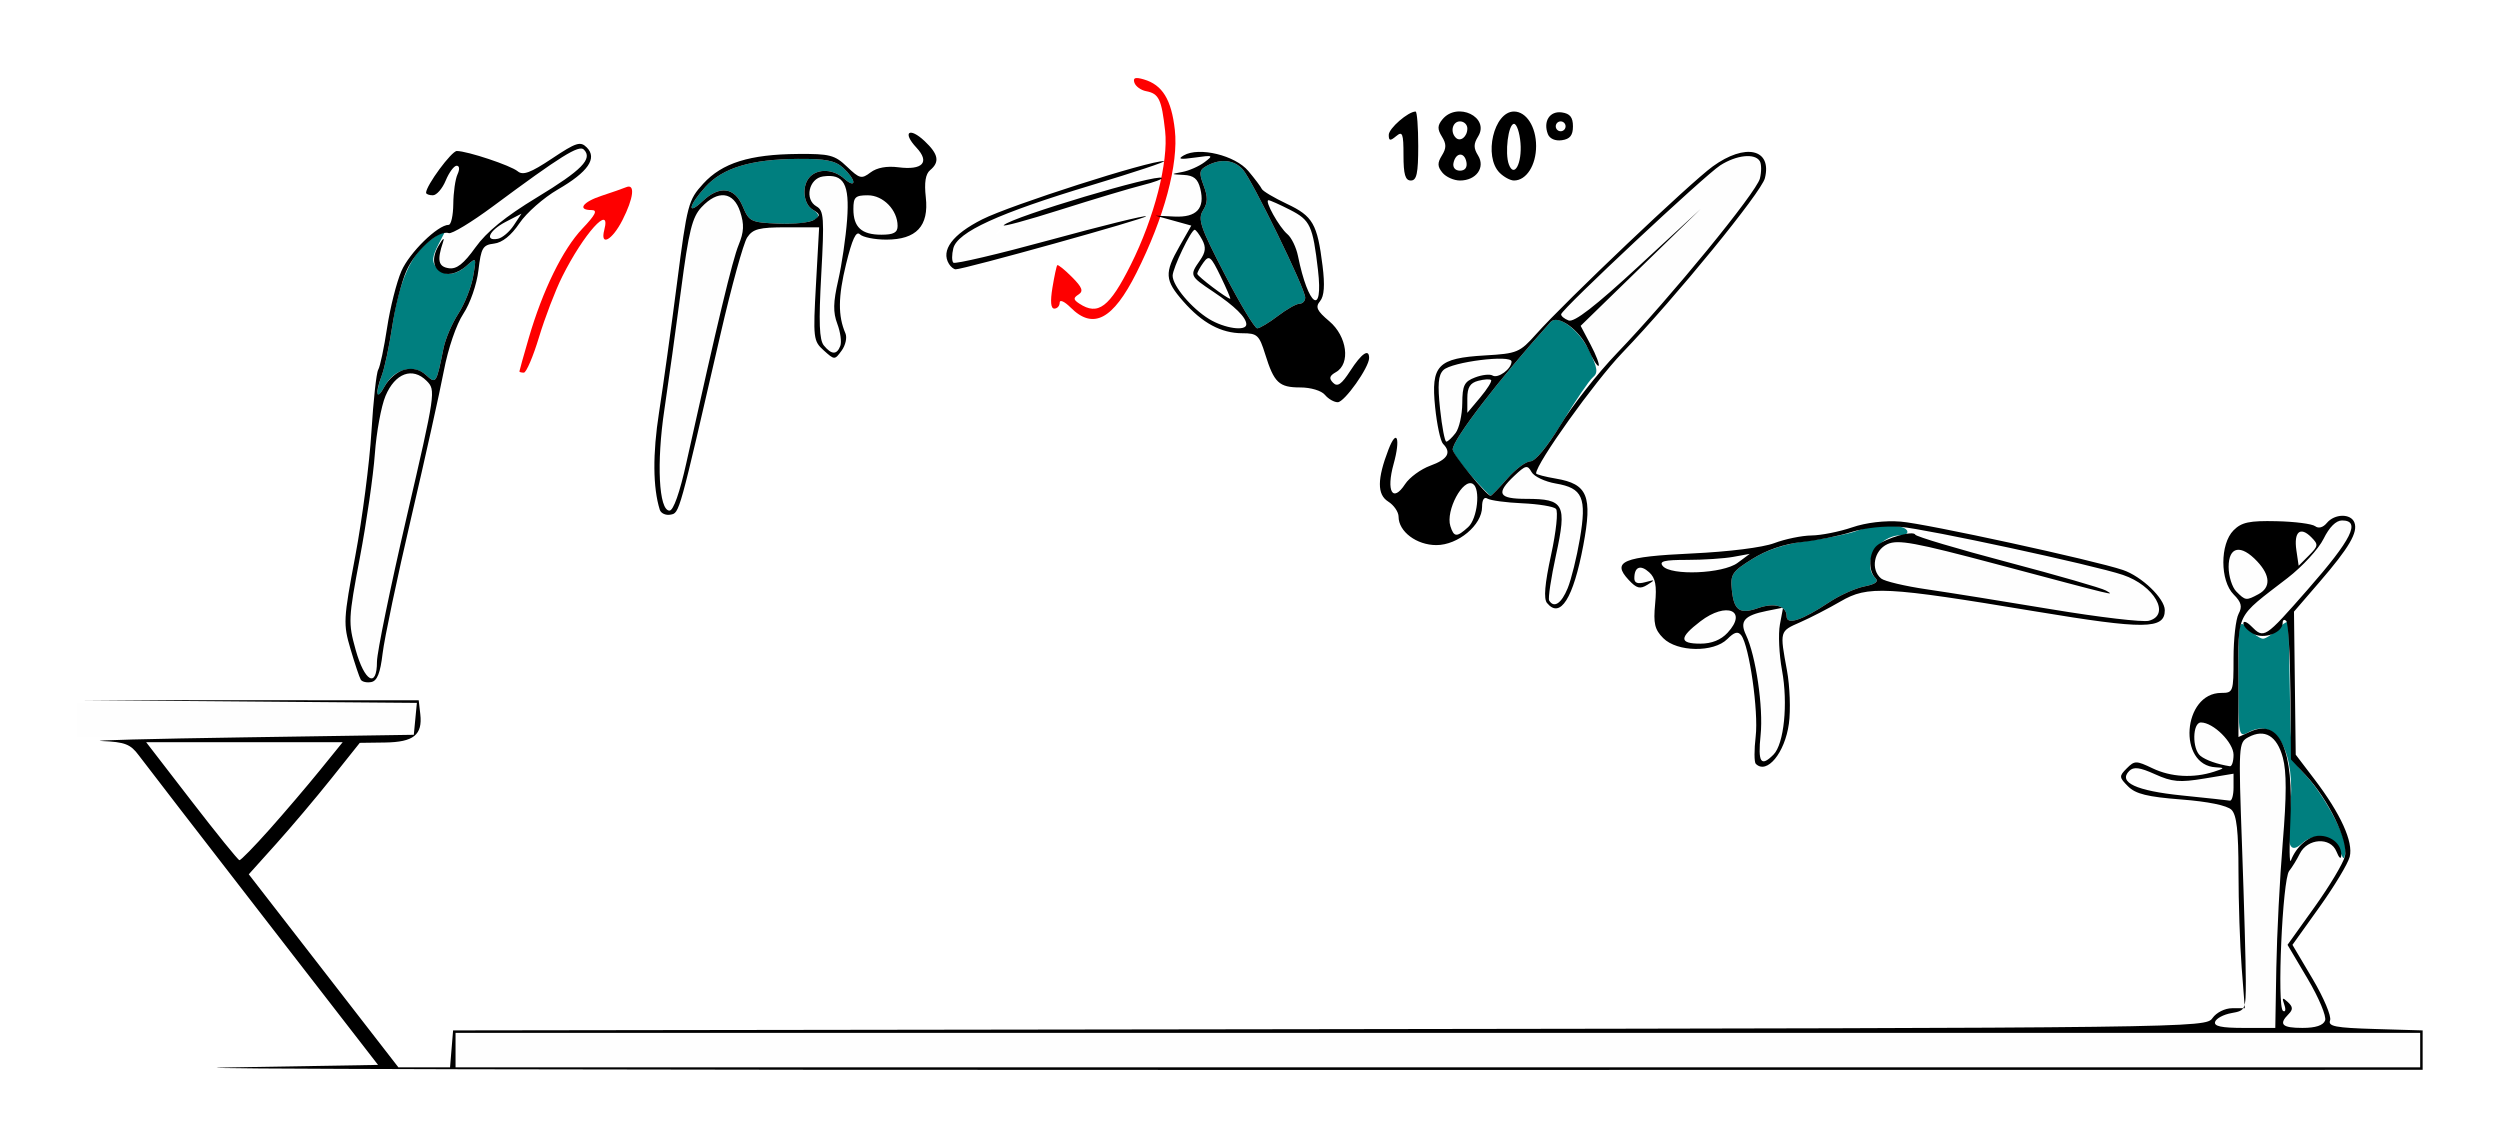
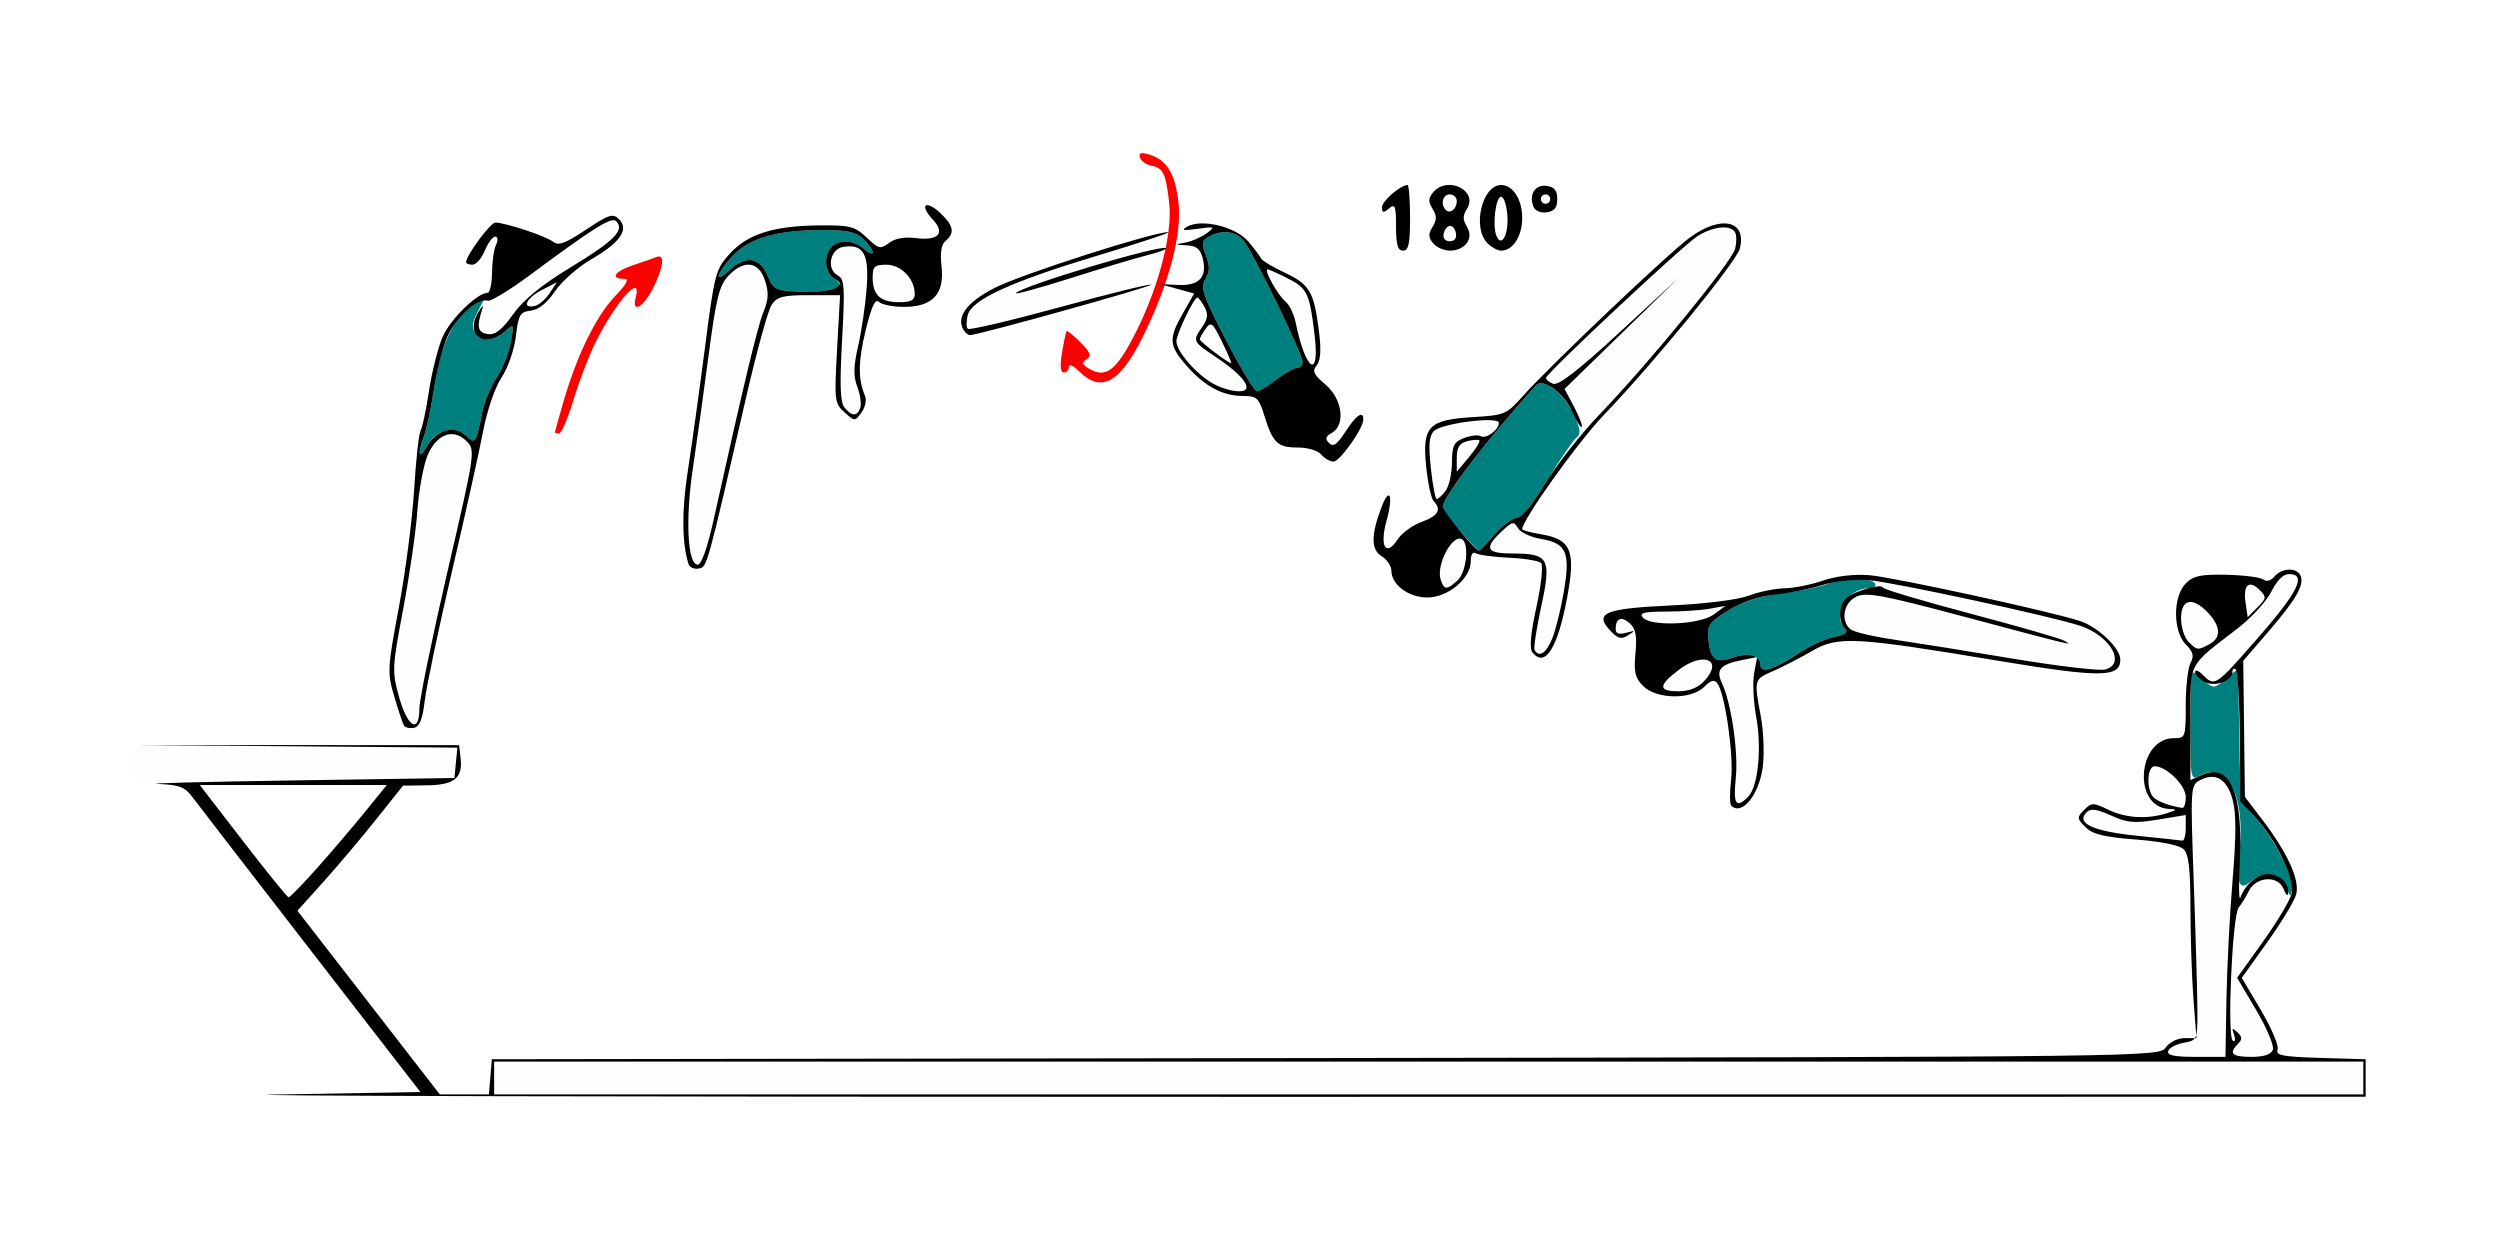
- <svg xmlns="http://www.w3.org/2000/svg" id="svg3366" version="1.1" width="475.701" height="218.438" viewBox="0 0 475.701 218.438">
+ <svg xmlns="http://www.w3.org/2000/svg" id="svg3366" version="1.1" width="500" height="250" viewBox="0 0 500 250">
  <defs id="defs3370" />
-   <g id="g3376" transform="translate(1.635754,2.47252)">
+   <g id="g3376" transform="translate(13.78529,18.25377)">
    <path style="fill:#fefefe" d="m 85.047,197.344 0,-3.281 186.916,0 186.916,0 0,3.281 0,3.281 -186.916,0 -186.916,0 0,-3.281 z m 334.812,-5.391 c 0.214,-0.645 1.616,-1.389 3.115,-1.654 2.655,-0.47 2.727,-0.63 2.727,-6.094 0,-3.086 -0.322,-14.558 -0.716,-25.492 -0.701,-19.463 -0.675,-19.903 1.204,-20.911 3.094,-1.661 5.439,-0.269 6.556,3.89 0.726,2.706 0.722,7.241 -0.015,16.115 -0.564,6.792 -1.115,17.517 -1.224,23.832 l -0.197,11.483 -5.919,0.002 c -4.32,9.4e-4 -5.814,-0.315 -5.53,-1.17 z m 12.851,0.422 c 0,-0.412 0.508,-1.259 1.128,-1.882 0.881,-0.884 0.797,-1.464 -0.385,-2.649 -1.284,-1.288 -1.436,-3.166 -1.004,-12.415 0.28,-5.994 0.962,-11.47 1.516,-12.169 0.554,-0.7 1.454,-2.176 2,-3.281 0.573,-1.159 2.071,-2.135 3.541,-2.306 2.045,-0.238 2.739,0.207 3.514,2.251 1.027,2.71 -0.341,5.484 -6.769,13.722 l -2.722,3.489 3.898,6.582 c 2.153,3.636 3.656,7.215 3.358,7.995 -0.568,1.485 -8.076,2.101 -8.076,0.663 z M 413.551,148.89 c -8.719,-0.889 -12.193,-2.503 -10.038,-4.665 0.84,-0.842 1.995,-0.695 4.925,0.631 3.248,1.469 4.668,1.592 9.377,0.811 l 5.549,-0.921 0,2.627 c 0,1.445 -0.315,2.57 -0.701,2.501 -0.386,-0.07 -4.486,-0.512 -9.112,-0.983 z m 6.542,-6.131 c -3.009,-0.742 -4.206,-2.182 -4.206,-5.061 0,-3.234 1.572,-3.471 5.014,-0.755 2.227,1.758 3.582,6.668 1.762,6.386 -0.386,-0.06 -1.542,-0.316 -2.57,-0.57 z m -86.719,-5.406 c 0.536,-5.207 -0.915,-15.109 -2.785,-19.013 -1.255,-2.619 -0.318,-3.711 3.916,-4.56 l 3.139,-0.63 -0.603,3.225 c -0.332,1.774 -0.149,5.692 0.407,8.706 1.586,8.607 -0.338,17.418 -3.803,17.418 -0.44,0 -0.562,-2.316 -0.271,-5.147 z m -320.291,-2.81 0,-3.294 32.302,0 32.302,0 -0.293,3.047 -0.293,3.047 -32.009,0.247 -32.009,0.247 0,-3.294 z m 52.955,-13.372 c -1.437,-5.174 -1.405,-5.88 0.808,-17.578 1.268,-6.703 2.548,-15.562 2.845,-19.688 0.297,-4.125 1.207,-9.091 2.024,-11.036 1.823,-4.343 5.143,-5.564 7.821,-2.878 1.771,1.777 1.719,2.131 -3.823,26.05 -3.091,13.337 -5.619,25.66 -5.619,27.384 0,5.136 -2.367,3.819 -4.055,-2.255 z m 252.653,-2.062 c 0,-1.498 6.352,-5.847 8.056,-5.516 4.426,0.861 0.252,6.405 -4.821,6.405 -1.779,0 -3.235,-0.4 -3.235,-0.89 z m 108.011,-2.458 c -2.164,-2.17 -1.854,-2.947 2.201,-5.515 5.889,-3.729 10.53,-8.218 11.902,-11.513 0.833,-2 1.919,-3.062 3.132,-3.062 3.711,0 1.984,3.518 -6.444,13.125 -8.25,9.404 -8.317,9.447 -10.791,6.964 z m -30.441,-1.898 c -3.855,-0.711 -14.159,-2.402 -22.897,-3.757 -8.738,-1.355 -16.414,-2.888 -17.056,-3.407 -2.058,-1.663 -1.382,-5.344 1.199,-6.524 2.002,-0.915 5.208,-0.326 20.794,3.823 23.589,6.278 22.476,6.011 20.764,4.994 -0.771,-0.458 -9.281,-2.904 -18.91,-5.435 -10.418,-2.739 -17.709,-5.124 -18.005,-5.888 -0.366,-0.948 0.059,-1.13 1.62,-0.693 2.366,0.661 39.179,9.01 39.728,9.01 0.192,0 0.05,0.487 -0.317,1.082 -0.427,0.694 -0.255,0.827 0.481,0.371 1.44,-0.893 5.683,2.962 5.683,5.164 0,0.881 -0.946,1.857 -2.103,2.168 -2.535,0.681 -2.26,0.704 -10.981,-0.906 z M 293.141,111.797 c -0.235,-0.387 0.352,-4.289 1.305,-8.672 2.096,-9.641 1.551,-10.673 -5.641,-10.673 -5.341,0 -5.871,-1.016 -2.288,-4.392 2.156,-2.032 2.495,-2.106 3.272,-0.714 0.476,0.854 2.554,1.838 4.616,2.188 5.128,0.869 5.912,2.673 4.576,10.537 -1.625,9.571 -4.114,14.568 -5.841,11.727 z m 130.758,-1.708 c -0.808,-0.81 -1.469,-2.92 -1.469,-4.688 0,-3.916 2.336,-4.364 5.445,-1.044 2.514,2.685 2.596,4.961 0.224,6.235 -2.338,1.255 -2.463,1.24 -4.2,-0.503 z m -114.553,-2.69 c 0,-1.976 1.494,-2.575 2.722,-1.092 0.819,0.99 0.719,1.419 -0.438,1.865 -2.106,0.811 -2.284,0.751 -2.284,-0.773 z m 5.414,-2.165 c -0.757,-0.915 0.257,-1.172 4.635,-1.172 3.083,0 7.024,-0.258 8.759,-0.573 l 3.154,-0.573 -2.331,1.724 c -2.777,2.054 -12.668,2.467 -14.218,0.594 z m -40.419,-7.602 c -0.931,-2.943 2.408,-9.189 4.289,-8.023 1.485,0.921 0.862,6.616 -0.899,8.215 -2.182,1.981 -2.712,1.951 -3.389,-0.191 z m -150.374,-7.866 c -0.343,-2.849 6.5e-4,-8.87 0.816,-14.297 0.774,-5.156 2.203,-15.421 3.174,-22.81 1.475,-11.223 2.116,-13.809 3.89,-15.703 3.12,-3.331 6.09,-2.987 7.353,0.852 0.797,2.421 0.732,3.839 -0.29,6.328 -1.184,2.886 -3.982,14.55 -9.935,41.411 -2.318,10.459 -4.078,11.942 -5.008,4.219 z M 272.387,75.386 c -0.501,-4.697 -0.351,-6.479 0.627,-7.44 1.588,-1.56 12.968,-2.981 12.968,-1.619 0,1.4 -2.584,3.295 -3.619,2.654 -0.493,-0.306 -1.984,-0.142 -3.312,0.365 -2.069,0.789 -2.419,1.495 -2.445,4.929 -0.026,3.557 -1.581,7.289 -3.036,7.289 -0.288,0 -0.82,-2.779 -1.183,-6.177 z M 301.174,63.515 299.178,59.531 310.57,48.415 321.963,37.299 310.156,48.193 c -8.28,7.64 -12.258,10.721 -13.318,10.313 -0.831,-0.32 -1.463,-0.853 -1.405,-1.185 0.256,-1.443 25.831,-24.952 26.892,-24.72 0.647,0.142 0.933,-0.139 0.634,-0.623 -0.713,-1.157 5.193,-4.791 7.786,-4.791 1.112,0 2.29,0.702 2.619,1.56 0.746,1.95 -2.683,8.375 -4.285,8.026 -0.651,-0.142 -0.936,0.143 -0.635,0.632 0.531,0.862 -17.05,22.316 -22.55,27.516 l -2.725,2.577 -1.997,-3.983 z M 155.135,63.275 c -0.881,-1.065 -1.005,-4.383 -0.502,-13.502 0.594,-10.767 0.495,-12.186 -0.9,-12.969 -2.332,-1.309 -1.471,-5.32 1.225,-5.704 3.971,-0.565 5.092,1.447 4.593,8.234 -0.248,3.374 -1.011,8.57 -1.694,11.546 -0.96,4.181 -0.997,6.061 -0.166,8.271 1.676,4.454 -0.02,7.189 -2.556,4.124 z m 73.287,-5.048 c -3.328,-2.036 -6.926,-6.314 -6.926,-8.235 0,-1.424 3.509,-8.742 4.192,-8.742 0.228,0 0.869,0.851 1.424,1.891 0.772,1.447 0.67,2.377 -0.434,3.959 -1.987,2.846 -1.951,2.931 2.529,5.927 4.122,2.757 6.308,4.911 6.308,6.215 0,1.376 -4.155,0.782 -7.092,-1.014 z m 18.554,-6.012 c -0.565,-1.648 -1.299,-4.339 -1.632,-5.979 -0.332,-1.64 -1.236,-3.508 -2.007,-4.15 -1.556,-1.295 -4.437,-6.461 -3.603,-6.461 2.104,0 7.802,4.045 8.256,5.861 2.191,8.755 1.352,17.63 -1.014,10.73 z M 81.819,47.883 c -1.086,-1.762 1.687,-5.323 6.824,-8.767 2.905,-1.948 8.57,-5.906 12.588,-8.796 4.695,-3.377 7.629,-4.932 8.208,-4.35 1.763,1.769 -0.337,3.922 -8.89,9.113 -6.004,3.644 -9.588,6.549 -11.674,9.463 -2.839,3.966 -5.805,5.369 -7.057,3.338 z m 97.635,-1.711 c 0.007,-0.902 0.323,-2.105 0.701,-2.672 1.128,-1.695 4.853,-3.322 5.991,-2.617 0.598,0.371 0.804,0.242 0.473,-0.295 -0.806,-1.308 4.148,-3.311 19.162,-7.747 14.246,-4.209 13.845,-4.126 13.845,-2.877 0,0.496 -1.787,1.348 -3.972,1.895 -10.069,2.518 -25.603,7.831 -26.869,9.19 -1.246,1.338 -1.246,1.394 0,0.51 1.535,-1.09 16.671,-6.151 23.364,-7.813 2.313,-0.574 4.908,-1.248 5.766,-1.496 1.36,-0.394 1.439,-0.056 0.614,2.634 l -0.946,3.086 -18.371,4.941 c -10.104,2.717 -18.686,4.932 -19.072,4.922 -0.386,-0.01 -0.695,-0.757 -0.687,-1.659 z M 91.589,42.28 c 0,-0.54 1.351,-1.683 3.002,-2.539 l 3.002,-1.557 -1.478,2.236 c -1.542,2.334 -4.525,3.56 -4.525,1.86 z M 161.869,41.062 c -0.617,-0.619 -1.121,-2.306 -1.121,-3.75 0,-2.28 0.361,-2.625 2.751,-2.625 2.93,0 5.66,2.814 5.66,5.834 0,1.26 -0.752,1.666 -3.084,1.666 -1.696,0 -3.589,-0.506 -4.206,-1.125 z m 59.393,-2.324 c -1.919,-0.515 -1.971,-0.93 -0.61,-4.849 1.359,-3.912 5.168,-4.201 6.103,-0.464 1.034,4.132 -1.339,6.426 -5.494,5.312 z m 1.581,-10.175 c 0.998,-0.757 2.866,-1.376 4.151,-1.376 2.255,0 2.273,0.048 0.522,1.376 -0.998,0.757 -2.866,1.376 -4.151,1.376 -2.255,0 -2.273,-0.048 -0.522,-1.376 z" id="path3386" />
    <path style="fill:#007f7f" d="m 443.458,159.206 c -1.152,-2.681 -4.716,-3.319 -6.994,-1.251 -2.448,2.222 -3.072,0.517 -2.336,-6.381 1.146,-10.735 -2.513,-17.623 -7.842,-14.762 -1.976,1.061 -1.987,1 -1.987,-10.216 0,-11.283 0,-11.283 1.869,-9.408 1.028,1.031 2.29,1.875 2.804,1.875 0.514,0 1.776,-0.844 2.804,-1.875 1.028,-1.031 1.925,-1.559 1.993,-1.172 0.068,0.387 0.208,6.398 0.311,13.359 0.187,12.592 0.202,12.671 2.92,15.559 3.703,3.933 8.055,12.148 7.69,14.517 -0.285,1.848 -0.337,1.837 -1.232,-0.244 z M 338.318,114.791 c 0,-1.99 -2.315,-2.645 -5.461,-1.545 -3.476,1.216 -4.565,0.448 -4.962,-3.499 -0.296,-2.939 0.046,-3.453 3.894,-5.857 2.875,-1.796 6.297,-2.905 10.748,-3.482 3.591,-0.466 7.713,-1.31 9.16,-1.877 3.285,-1.287 8.75,-1.34 9.519,-0.093 0.318,0.516 -0.195,0.938 -1.139,0.938 -4.341,0 -7.586,5.404 -4.878,8.121 0.701,0.703 0.087,1.178 -2.088,1.614 -1.694,0.34 -4.68,1.68 -6.636,2.978 -5.263,3.494 -8.158,4.453 -8.158,2.703 z M 278.235,87.975 c -1.908,-2.145 -3.462,-4.36 -3.455,-4.922 0.027,-1.909 8.869,-13.414 18.653,-24.27 1.361,-1.51 5.394,1.496 7.307,5.445 1.629,3.364 1.75,4.24 0.706,5.109 -0.693,0.577 -3.299,4.407 -5.791,8.512 -2.714,4.47 -5.148,7.463 -6.071,7.463 -0.847,0 -2.833,1.477 -4.413,3.281 -1.58,1.805 -3.006,3.281 -3.17,3.281 -0.164,0 -1.859,-1.755 -3.767,-3.9 z M 70.131,72.483 c -0.021,-0.611 0.384,-2.222 0.899,-3.581 0.515,-1.359 1.395,-5.499 1.955,-9.202 1.319,-8.716 3.615,-13.88 7.361,-16.555 l 3.012,-2.151 -1.551,3.008 c -1.212,2.35 -1.308,3.301 -0.443,4.347 1.487,1.797 3.612,1.687 5.844,-0.302 1.806,-1.609 1.828,-1.569 1.179,2.109 -0.364,2.062 -1.632,5.243 -2.818,7.067 -1.186,1.824 -2.451,4.778 -2.811,6.562 -1.374,6.811 -1.405,6.858 -3.366,5.078 -2.358,-2.141 -6.061,-1.118 -7.836,2.164 -0.763,1.411 -1.405,2.066 -1.425,1.455 z M 231.415,49.732 c -4.661,-8.999 -5.172,-10.503 -4.136,-12.168 0.913,-1.467 0.939,-2.547 0.114,-4.741 -0.926,-2.46 -0.837,-2.966 0.661,-3.77 2.595,-1.393 5.125,-1.124 6.791,0.722 1.767,1.958 11.864,22.673 11.876,24.365 0.005,0.645 -0.477,1.172 -1.071,1.172 -0.594,0 -2.458,1.055 -4.143,2.344 C 239.821,58.945 238.058,60 237.588,60 c -0.47,0 -3.248,-4.621 -6.173,-10.268 z M 139.689,36.797 c -1.533,-3.66 -4.403,-4.04 -7.62,-1.008 -3.088,2.91 -2.68,0.822 0.527,-2.7 3.305,-3.63 8.673,-5.257 17.567,-5.327 5.299,-0.042 7.113,0.317 8.645,1.707 1.066,0.968 1.939,2.182 1.939,2.697 0,0.516 -0.769,0.239 -1.709,-0.614 -2.008,-1.823 -4.933,-2.014 -6.515,-0.427 -1.652,1.657 -1.364,5.201 0.514,6.311 2.752,1.627 -0.445,2.902 -6.62,2.64 -5.181,-0.221 -5.515,-0.383 -6.728,-3.279 z" id="path3382" />
    <path style="fill:#fe0000" d="m 97.196,68.2 c 0,-0.131 0.798,-2.978 1.773,-6.328 C 101.618,52.774 105.448,44.958 109.191,41.016 111.684,38.39 112.126,37.5 110.937,37.5 c -2.792,0 -1.711,-1.539 1.913,-2.725 1.928,-0.631 4.03,-1.365 4.673,-1.633 1.74,-0.724 1.42,2.063 -0.72,6.27 -1.964,3.862 -4.301,5.107 -3.449,1.838 1.33,-5.101 -3.956,0.786 -8.019,8.93 -1.293,2.591 -3.273,7.759 -4.401,11.484 -1.128,3.725 -2.43,6.773 -2.894,6.773 -0.464,0 -0.844,-0.107 -0.844,-0.237 z M 202.077,56.042 C 200.935,54.896 200,54.474 200,55.104 200,55.734 199.542,56.25 198.983,56.25 c -0.676,0 -0.797,-1.335 -0.361,-3.984 0.361,-2.191 0.774,-4.115 0.918,-4.276 0.144,-0.16 1.395,0.846 2.781,2.236 1.97,1.976 2.246,2.704 1.267,3.338 -1.029,0.666 -1.002,0.976 0.15,1.734 3.568,2.35 5.75,0.7 9.804,-7.414 4.474,-8.952 7.184,-19.524 6.523,-25.446 -0.674,-6.041 -1.181,-7.096 -3.633,-7.565 -0.985,-0.189 -1.981,-0.914 -2.213,-1.613 -0.312,-0.939 0.155,-1.101 1.792,-0.622 3.542,1.038 5.255,3.828 5.902,9.615 0.724,6.478 -2.007,16.638 -7.316,27.212 -4.469,8.902 -8.231,10.878 -12.52,6.575 z" id="path3380" />
    <path style="fill:#000000" d="M 41.456,200.646 70.296,200.156 48.466,171.964 C 36.459,156.459 25.8,142.642 24.778,141.261 c -1.576,-2.13 -2.639,-2.544 -7.009,-2.727 -2.834,-0.119 9.357,-0.435 27.091,-0.703 l 32.243,-0.487 0.292,-3.035 0.292,-3.035 -32.302,-0.265 -32.302,-0.265 32.477,0.018 32.477,0.018 0.301,2.635 c 0.451,3.949 -1.263,5.325 -6.724,5.398 l -4.792,0.064 -5.368,6.733 c -2.952,3.703 -7.705,9.331 -10.561,12.507 l -5.192,5.775 14.236,18.366 14.236,18.366 4.913,0 4.913,0 0.29,-3.516 0.29,-3.516 166.736,-0.237 c 165.465,-0.235 166.746,-0.251 168.044,-2.109 0.735,-1.052 2.368,-1.872 3.729,-1.872 l 2.422,0 -0.6,-7.734 c -0.33,-4.254 -0.603,-12.45 -0.606,-18.214 -0.004,-7.789 -0.346,-10.821 -1.33,-11.809 -0.823,-0.825 -4.451,-1.57 -9.577,-1.965 -6.397,-0.493 -8.666,-1.052 -10.094,-2.484 -1.733,-1.739 -1.748,-1.942 -0.255,-3.44 1.493,-1.497 1.786,-1.497 4.909,-0.004 3.492,1.67 7.756,1.908 11.669,0.651 2.06,-0.662 2.105,-0.762 0.379,-0.844 -7.335,-0.35 -6.337,-14.156 1.023,-14.156 2.272,0 2.336,-0.183 2.336,-6.624 0,-3.643 0.43,-7.43 0.956,-8.416 0.745,-1.396 0.538,-2.211 -0.935,-3.688 -2.604,-2.612 -2.616,-9.606 -0.021,-12.209 1.535,-1.54 2.998,-1.85 8.178,-1.736 3.47,0.077 6.778,0.504 7.353,0.949 0.634,0.492 1.505,0.253 2.217,-0.608 1.481,-1.79 4.58,-1.84 5.251,-0.085 0.711,1.859 -1.009,4.79 -6.645,11.323 l -4.853,5.625 0.165,13.61 0.165,13.61 3.556,4.671 c 4.991,6.557 7.429,11.912 6.718,14.755 -0.323,1.29 -2.907,5.59 -5.742,9.554 l -5.155,7.208 3.845,6.493 c 2.115,3.571 3.608,7.114 3.318,7.872 -0.438,1.145 1.012,1.425 8.542,1.647 l 9.07,0.268 0,3.75 0,3.75 -223.364,0.021 c -122.85,0.012 -210.387,-0.199 -194.525,-0.469 z m 417.422,-3.303 0,-3.281 -186.916,0 -186.916,0 0,3.281 0,3.281 186.916,0 186.916,0 0,-3.281 z m -27.373,-15.705 c 0.109,-6.315 0.659,-17.04 1.224,-23.832 0.737,-8.874 0.742,-13.409 0.015,-16.115 -1.116,-4.159 -3.462,-5.551 -6.556,-3.89 -1.879,1.009 -1.904,1.448 -1.204,20.911 0.394,10.935 0.716,22.406 0.716,25.492 0,5.464 -0.071,5.624 -2.727,6.094 -1.5,0.265 -2.902,1.01 -3.115,1.654 -0.284,0.855 1.21,1.171 5.53,1.17 l 5.919,-0.002 0.197,-11.483 z m 9.28,10.073 c 0.298,-0.779 -1.184,-4.325 -3.305,-7.906 l -3.845,-6.493 5.155,-7.208 c 2.835,-3.964 5.426,-8.292 5.758,-9.618 0.718,-2.87 -3.134,-10.858 -7.457,-15.464 l -2.808,-2.993 -0.101,-12.828 c -0.056,-7.055 -0.41,-13.137 -0.787,-13.516 -0.377,-0.378 -0.686,-0.211 -0.686,0.373 0,1.879 -3.531,3.179 -5.607,2.064 -1.028,-0.552 -1.869,-1.441 -1.869,-1.975 0,-0.534 0.661,-0.309 1.469,0.502 2.475,2.482 2.541,2.439 10.791,-6.964 8.379,-9.551 10.152,-13.125 6.509,-13.125 -1.139,0 -2.416,1.272 -3.505,3.491 -0.942,1.92 -4.026,5.275 -6.853,7.456 -10.059,7.758 -9.346,6.309 -9.346,18.999 l 0,11.263 2.218,-1.014 c 5.662,-2.588 8.325,3.368 7.659,17.13 -0.233,4.822 -0.183,8.135 0.112,7.361 0.997,-2.619 3.376,-4.688 5.39,-4.688 2.376,0 4.271,1.675 4.188,3.703 -0.035,0.863 -0.412,0.572 -0.928,-0.719 -1.116,-2.792 -5.513,-2.52 -6.972,0.432 -0.546,1.105 -1.454,2.582 -2.018,3.281 -1.275,1.581 -2.345,25.898 -1.172,26.625 0.466,0.289 0.58,-0.235 0.253,-1.164 -0.486,-1.381 -0.364,-1.475 0.665,-0.517 0.979,0.911 1.01,1.422 0.138,2.297 -1.935,1.941 -1.246,2.625 2.646,2.625 2.495,0 3.95,-0.477 4.308,-1.413 z M 49.61,155.39 c 2.87,-3.222 7.185,-8.285 9.59,-11.249 l 4.372,-5.391 -18.7,0 -18.7,0 8.643,11.21 c 4.753,6.166 8.853,11.228 9.11,11.249 0.257,0.021 2.815,-2.597 5.685,-5.82 z m 373.754,-8.017 0,-2.627 -5.549,0.921 c -4.709,0.781 -6.129,0.658 -9.377,-0.811 -2.93,-1.325 -4.085,-1.473 -4.925,-0.631 -2.155,2.162 1.319,3.776 10.038,4.665 4.626,0.471 8.727,0.914 9.112,0.983 0.386,0.07 0.701,-1.056 0.701,-2.501 z m 0,-6.211 c 0,-2.343 -3.843,-6.162 -6.201,-6.162 -1.626,0 -1.711,5.041 -0.108,6.347 1.014,0.826 3.249,1.616 5.607,1.982 0.386,0.06 0.701,-0.915 0.701,-2.167 z m 4.734,-30.57 c 2.372,-1.273 2.29,-3.55 -0.224,-6.235 -3.109,-3.32 -5.445,-2.872 -5.445,1.044 0,1.768 0.661,3.877 1.469,4.688 1.737,1.743 1.862,1.758 4.2,0.503 z m 10.045,-10.855 c -2.098,-2.104 -3.336,-1.009 -2.822,2.499 l 0.431,2.943 1.954,-1.96 c 1.802,-1.808 1.836,-2.078 0.438,-3.481 z M 332.455,142.869 c -0.312,-0.313 -0.32,-2.662 -0.018,-5.221 0.561,-4.755 -1.218,-17.228 -2.743,-19.226 -0.627,-0.822 -1.315,-0.639 -2.653,0.703 -2.58,2.589 -9.542,2.491 -12.195,-0.172 -1.628,-1.633 -1.901,-2.789 -1.541,-6.543 0.334,-3.482 0.065,-4.897 -1.136,-5.987 -1.663,-1.51 -2.823,-1.042 -2.823,1.14 0,0.908 0.649,1.135 2.103,0.736 1.889,-0.518 1.928,-0.467 0.388,0.497 -1.399,0.876 -2.059,0.703 -3.582,-0.937 -3.262,-3.512 -1.111,-4.406 12.076,-5.02 7.002,-0.326 13.454,-1.138 15.651,-1.968 2.056,-0.777 5.241,-1.432 7.077,-1.455 1.836,-0.023 5.304,-0.713 7.707,-1.534 2.691,-0.92 6.254,-1.343 9.279,-1.102 4.798,0.383 36.756,7.342 42.267,9.204 3.568,1.206 7.97,5.432 7.97,7.652 0,3.654 -3.788,3.691 -24.568,0.238 -28.707,-4.77 -31.915,-4.936 -37.114,-1.916 -2.313,1.343 -5.783,3.134 -7.71,3.978 -3.918,1.717 -3.892,1.62 -2.5,9.173 0.553,3 0.717,7.553 0.366,10.118 -0.764,5.571 -4.203,9.743 -6.299,7.641 z m 3.369,-1.75 c 2.006,-2.012 2.788,-9.727 1.625,-16.036 -0.556,-3.015 -0.739,-6.933 -0.407,-8.706 l 0.603,-3.225 -3.139,0.63 c -4.234,0.849 -5.171,1.941 -3.916,4.56 1.87,3.904 3.321,13.806 2.785,19.013 -0.544,5.283 0.04,6.181 2.449,3.765 z m -8.743,-23.185 c 3.935,-4.237 -0.195,-5.982 -5.162,-2.181 -4.081,3.123 -4.079,4.248 0.008,4.248 2.131,0 3.889,-0.705 5.154,-2.067 z m 19.395,-5.845 c 1.955,-1.298 4.941,-2.638 6.636,-2.978 2.174,-0.436 2.788,-0.911 2.088,-1.614 -1.409,-1.413 -1.23,-4.882 0.318,-6.171 1.726,-1.437 6.919,-2.91 7.282,-2.065 0.157,0.364 8.065,2.719 17.575,5.233 9.509,2.514 17.921,4.942 18.692,5.396 1.713,1.009 2.798,1.27 -20.764,-5.001 -15.586,-4.148 -18.792,-4.738 -20.794,-3.823 -2.582,1.18 -3.254,4.851 -1.199,6.54 0.643,0.528 4.533,1.451 8.645,2.052 4.112,0.6 14.836,2.318 23.832,3.817 8.995,1.499 17.301,2.476 18.458,2.172 4.234,-1.113 1.069,-6.697 -4.947,-8.73 -5.452,-1.842 -37.444,-8.751 -42.306,-9.136 -2.878,-0.228 -6.805,0.186 -9.346,0.985 -2.41,0.758 -6.672,1.617 -9.47,1.909 -3.251,0.339 -6.624,1.49 -9.346,3.19 -3.89,2.43 -4.23,2.939 -3.934,5.882 0.397,3.947 1.486,4.715 4.962,3.499 3.146,-1.1 5.461,-0.445 5.461,1.545 0,1.75 2.895,0.791 8.158,-2.703 z m -17.498,-7.448 2.331,-1.724 -3.154,0.573 c -1.735,0.315 -5.676,0.573 -8.759,0.573 -4.378,0 -5.393,0.257 -4.635,1.172 1.55,1.873 11.44,1.46 14.218,-0.594 z M 67.008,126.849 c -0.251,-0.415 -1.124,-3.022 -1.94,-5.793 -1.421,-4.823 -1.382,-5.581 0.915,-17.812 1.32,-7.026 2.695,-17.628 3.057,-23.559 0.362,-5.931 0.944,-11.248 1.293,-11.815 0.349,-0.567 1.108,-4.152 1.685,-7.966 0.578,-3.814 1.803,-8.668 2.722,-10.786 1.525,-3.512 6.93,-8.805 8.992,-8.805 0.466,0 0.864,-1.793 0.885,-3.984 0.021,-2.191 0.382,-4.723 0.801,-5.625 0.45,-0.97 0.385,-1.641 -0.159,-1.641 -0.507,0 -1.444,1.266 -2.083,2.812 -0.639,1.547 -1.741,2.812 -2.45,2.812 -0.709,0 -1.288,-0.219 -1.288,-0.487 0,-1.364 4.854,-7.949 5.853,-7.94 2.04,0.018 10.255,2.756 11.581,3.86 0.998,0.831 2.443,0.294 6.525,-2.425 4.621,-3.078 5.406,-3.328 6.621,-2.109 2.048,2.055 0.251,4.662 -5.516,8.002 -2.677,1.55 -5.959,4.436 -7.293,6.413 -1.578,2.338 -3.267,3.693 -4.834,3.878 -2.147,0.254 -2.469,0.803 -2.973,5.07 -0.32,2.708 -1.566,6.303 -2.872,8.283 -1.341,2.032 -2.896,6.585 -3.713,10.868 -0.773,4.054 -3.575,16.652 -6.225,27.995 -2.65,11.344 -5.092,22.94 -5.425,25.77 -0.44,3.729 -1.032,5.227 -2.155,5.443 -0.852,0.164 -1.754,-0.042 -2.004,-0.457 z m 3.086,-3.422 c 0,-1.724 2.529,-14.047 5.619,-27.384 5.543,-23.919 5.595,-24.273 3.823,-26.05 -2.678,-2.686 -5.998,-1.465 -7.821,2.878 -0.816,1.945 -1.727,6.911 -2.024,11.036 -0.297,4.125 -1.577,12.984 -2.845,19.688 -2.212,11.698 -2.245,12.404 -0.808,17.578 1.687,6.075 4.055,7.392 4.055,2.255 z m 5.201,-55.558 c 1.564,-0.394 2.935,-0.061 4.097,0.994 1.961,1.78 1.992,1.733 3.366,-5.078 0.36,-1.785 1.625,-4.738 2.811,-6.562 1.186,-1.824 2.454,-5.005 2.818,-7.067 0.649,-3.678 0.627,-3.718 -1.179,-2.109 -3.967,3.535 -8.017,0.787 -5.435,-3.687 0.838,-1.452 1.24,-1.797 0.893,-0.766 -1.171,3.483 -0.902,4.685 1.117,4.974 1.476,0.211 2.813,-0.839 5.055,-3.97 2.128,-2.973 5.663,-5.844 11.712,-9.516 8.524,-5.173 10.653,-7.345 8.911,-9.092 -0.933,-0.936 -4.379,1.216 -17.299,10.8 -4.054,3.007 -7.839,5.301 -8.411,5.098 -1.898,-0.676 -6.392,3.353 -8.081,7.245 -0.916,2.11 -2.124,6.866 -2.684,10.568 -0.56,3.702 -1.44,7.843 -1.955,9.202 -1.398,3.69 -1.059,5.058 0.527,2.126 0.763,-1.411 2.446,-2.833 3.739,-3.158 z M 96.114,40.42 97.592,38.184 94.59,39.741 c -3.137,1.627 -4.108,3.741 -1.478,3.218 0.838,-0.167 2.189,-1.309 3.002,-2.539 z m 196.615,71.845 c -0.664,-0.813 -0.426,-3.615 0.774,-9.14 0.97,-4.462 1.377,-8.323 0.926,-8.776 -0.443,-0.445 -3.321,-0.919 -6.396,-1.055 -3.075,-0.136 -6.056,-0.536 -6.625,-0.889 -0.645,-0.4 -1.035,0.195 -1.035,1.582 0,3.443 -4.574,7.262 -8.696,7.262 -3.761,0 -7.192,-2.576 -7.192,-5.399 0,-0.907 -0.891,-2.207 -1.979,-2.889 -2.121,-1.328 -2.104,-4.283 0.054,-9.888 1.6,-4.155 2.336,-2.112 0.984,2.733 -1.454,5.209 -0.179,7.456 2.181,3.843 0.834,-1.277 3,-2.86 4.812,-3.518 3.308,-1.2 4.057,-2.49 2.409,-4.147 -0.487,-0.49 -1.164,-3.633 -1.505,-6.984 -0.812,-7.989 0.476,-9.32 9.527,-9.845 6.091,-0.353 6.58,-0.558 9.686,-4.044 5.549,-6.229 29.293,-28.779 33.594,-31.904 6.206,-4.51 11.339,-3.362 9.942,2.222 -0.67,2.679 -16.849,22.492 -27.157,33.258 -5.288,5.523 -16.379,21.041 -16.379,22.917 0,0.195 1.699,0.643 3.775,0.995 6.044,1.024 6.974,3.296 5.203,12.714 -1.895,10.081 -4.386,14.033 -6.902,10.952 z m 3.934,-2.812 c 0.683,-1.676 1.726,-5.898 2.317,-9.383 1.335,-7.864 0.552,-9.668 -4.576,-10.537 -2.062,-0.35 -4.14,-1.334 -4.616,-2.188 -0.776,-1.391 -1.115,-1.317 -3.272,0.714 -3.583,3.376 -3.053,4.392 2.288,4.392 7.192,0 7.737,1.032 5.641,10.673 -0.953,4.383 -1.54,8.285 -1.305,8.672 0.918,1.511 2.337,0.567 3.523,-2.344 z M 277.73,97.823 c 1.761,-1.599 2.385,-7.294 0.899,-8.215 -1.881,-1.166 -5.22,5.081 -4.289,8.023 0.678,2.142 1.207,2.172 3.389,0.191 z m 7.442,-9.23 c 1.58,-1.805 3.564,-3.285 4.411,-3.289 0.905,-0.005 3.227,-2.804 5.639,-6.797 2.255,-3.734 7.14,-9.953 10.855,-13.82 10.137,-10.553 26.501,-30.55 27.162,-33.193 0.32,-1.279 0.307,-2.772 -0.029,-3.317 -0.946,-1.536 -4.418,-1.162 -7.509,0.81 -2.954,1.884 -30.111,27.298 -30.277,28.333 -0.053,0.332 0.584,0.865 1.415,1.185 1.06,0.408 5.038,-2.672 13.318,-10.313 l 11.806,-10.895 -11.416,11.116 -11.416,11.116 1.904,3.604 c 1.047,1.982 1.729,3.78 1.516,3.994 -0.214,0.214 -1.127,-1.253 -2.03,-3.262 -1.611,-3.584 -5.757,-6.558 -7.086,-5.084 -9.785,10.856 -18.627,22.36 -18.653,24.27 -0.013,0.906 6.468,8.822 7.221,8.822 0.164,0 1.59,-1.477 3.17,-3.281 z m -9.838,-8.672 c 0.683,-0.902 1.255,-3.444 1.271,-5.648 0.025,-3.434 0.376,-4.139 2.445,-4.929 1.328,-0.507 2.819,-0.671 3.312,-0.365 1.035,0.641 3.619,-1.254 3.619,-2.654 0,-1.362 -11.381,0.059 -12.968,1.619 -0.978,0.961 -1.128,2.743 -0.627,7.44 0.363,3.397 0.895,6.177 1.183,6.177 0.288,0 1.082,-0.738 1.765,-1.641 z m 6.75,-10.081 c -0.215,-0.216 -1.319,-0.149 -2.453,0.149 -1.54,0.404 -2.062,1.243 -2.062,3.316 l 0,2.775 2.453,-2.924 c 1.349,-1.608 2.277,-3.1 2.062,-3.316 z M 123.907,94.522 c -1.317,-4.229 -1.367,-10.639 -0.143,-18.494 0.771,-4.949 2.312,-16.041 3.425,-24.649 1.941,-15.016 2.144,-15.783 4.987,-18.898 3.605,-3.949 8.823,-5.586 18.023,-5.658 6.055,-0.047 7.007,0.201 9.346,2.436 2.389,2.283 2.759,2.372 4.474,1.074 1.199,-0.907 3.095,-1.256 5.287,-0.975 4.634,0.596 6.048,-0.954 3.425,-3.755 -2.734,-2.919 -1.361,-3.989 1.572,-1.226 2.635,2.484 2.917,3.968 1.048,5.524 -0.879,0.732 -1.14,2.361 -0.825,5.161 0.616,5.481 -1.79,8.061 -7.516,8.061 -2.21,0 -4.47,-0.453 -5.023,-1.007 -0.715,-0.718 -1.47,0.903 -2.627,5.639 -1.529,6.259 -1.563,9.883 -0.125,13.208 0.341,0.788 0.018,2.259 -0.718,3.269 -1.328,1.821 -1.354,1.821 -3.41,-0.027 -1.985,-1.784 -2.047,-2.315 -1.474,-12.644 l 0.598,-10.781 -6.206,0 c -5.238,0 -6.407,0.303 -7.49,1.939 -0.706,1.066 -2.976,9.293 -5.044,18.281 -7.988,34.716 -7.826,34.134 -9.558,34.457 -0.901,0.168 -1.812,-0.253 -2.025,-0.936 z m 5.068,-8.976 c 5.953,-26.861 8.751,-38.525 9.935,-41.411 1.021,-2.49 1.086,-3.907 0.29,-6.328 -1.263,-3.839 -4.233,-4.183 -7.353,-0.852 -1.774,1.895 -2.415,4.48 -3.89,15.703 -0.971,7.389 -2.4,17.654 -3.174,22.81 -1.52,10.122 -1.06,19.219 0.972,19.219 0.75,0 1.949,-3.403 3.221,-9.141 z M 158.256,63.35 c 0.281,-0.736 0.028,-2.625 -0.565,-4.198 -0.832,-2.21 -0.794,-4.091 0.166,-8.271 0.683,-2.976 1.445,-8.172 1.694,-11.546 0.5,-6.788 -0.622,-8.799 -4.593,-8.234 -2.695,0.383 -3.557,4.394 -1.225,5.704 1.395,0.783 1.493,2.202 0.9,12.969 -0.503,9.119 -0.379,12.437 0.502,13.502 1.465,1.771 2.463,1.795 3.121,0.075 z m 10.903,-22.828 c 0,-3.019 -2.731,-5.834 -5.66,-5.834 -2.39,0 -2.751,0.345 -2.751,2.625 0,3.452 1.555,4.875 5.327,4.875 2.332,0 3.084,-0.406 3.084,-1.666 z m -15.888,-1.166 c 1.223,-0.831 1.194,-1.075 -0.234,-1.919 -1.878,-1.11 -2.166,-4.654 -0.514,-6.311 1.583,-1.588 4.507,-1.396 6.515,0.427 0.94,0.853 1.709,1.13 1.709,0.614 0,-0.516 -0.872,-1.729 -1.939,-2.697 -1.532,-1.39 -3.346,-1.749 -8.645,-1.707 -8.894,0.07 -14.263,1.698 -17.567,5.327 -3.207,3.522 -3.615,5.61 -0.527,2.7 3.217,-3.031 6.087,-2.652 7.62,1.008 1.213,2.896 1.547,3.058 6.728,3.279 2.998,0.128 6.083,-0.197 6.854,-0.72 z m 97.196,33.301 c -0.656,-0.793 -2.694,-1.406 -4.673,-1.406 -4.064,0 -4.998,-0.884 -6.693,-6.332 -1.129,-3.629 -1.511,-3.981 -4.328,-3.981 -4.05,0 -7.647,-1.94 -11.27,-6.078 -3.52,-4.022 -3.609,-5.37 -0.689,-10.491 l 2.231,-3.914 -3.41,-0.946 -3.41,-0.946 3.611,0.172 c 4.227,0.202 5.858,-1.558 4.92,-5.308 -0.471,-1.884 -1.243,-2.52 -3.175,-2.617 -2.49,-0.125 -2.496,-0.138 -0.242,-0.561 1.271,-0.238 3.163,-1.071 4.206,-1.85 1.774,-1.326 1.657,-1.382 -1.843,-0.886 -2.801,0.398 -3.324,0.292 -2.088,-0.421 2.903,-1.674 9.781,-0.005 12.286,2.981 1.232,1.469 2.385,3.002 2.563,3.408 0.178,0.406 2.331,1.686 4.785,2.846 4.938,2.333 5.777,3.793 6.773,11.788 0.461,3.7 0.315,5.759 -0.475,6.715 -0.935,1.13 -0.618,1.819 1.761,3.826 3.394,2.865 4.076,8.085 1.265,9.677 -1.247,0.706 -1.377,1.188 -0.546,2.03 0.833,0.844 1.602,0.309 3.271,-2.274 2.153,-3.333 3.584,-4.309 3.584,-2.445 0,1.8 -4.695,8.419 -5.972,8.419 -0.702,0 -1.799,-0.633 -2.439,-1.406 z M 235.514,59.242 c 0,-1.304 -2.187,-3.458 -6.308,-6.215 -4.479,-2.996 -4.516,-3.081 -2.529,-5.927 1.104,-1.581 1.206,-2.512 0.434,-3.959 C 226.557,42.101 225.916,41.25 225.687,41.25 c -0.683,0 -4.192,7.319 -4.192,8.742 0,1.921 3.598,6.199 6.926,8.235 2.937,1.797 7.092,2.391 7.092,1.014 z m 5.992,-1.585 c 1.685,-1.289 3.549,-2.344 4.143,-2.344 0.594,0 1.076,-0.527 1.071,-1.172 -0.012,-1.692 -10.109,-22.406 -11.876,-24.365 -1.665,-1.846 -4.196,-2.115 -6.791,-0.722 -1.498,0.804 -1.586,1.31 -0.661,3.77 0.826,2.194 0.8,3.274 -0.114,4.741 -1.036,1.665 -0.525,3.169 4.136,12.168 C 234.34,55.379 237.118,60 237.588,60 c 0.47,0 2.233,-1.055 3.918,-2.344 z m 7.643,-8.759 c -0.99,-8.451 -1.464,-9.474 -5.297,-11.435 -1.975,-1.011 -3.828,-1.837 -4.119,-1.837 -0.834,0 2.047,5.166 3.603,6.461 0.772,0.643 1.675,2.51 2.007,4.15 1.949,9.619 4.858,11.654 3.805,2.661 z m -18.529,1.209 c -1.858,-3.837 -2.188,-4.103 -3.259,-2.633 -0.655,0.899 -1.184,1.871 -1.176,2.159 0.014,0.463 5.669,4.743 6.267,4.743 0.129,0 -0.696,-1.921 -1.833,-4.268 z m -51.68,-2.348 c -1.6,-2.597 0.646,-5.619 6.309,-8.486 5.38,-2.724 31.909,-11.227 34.582,-11.084 0.659,0.035 -5.531,2.091 -13.756,4.569 -17.717,5.337 -25.536,8.911 -26.316,12.03 -0.299,1.196 -0.296,2.423 0.007,2.727 0.303,0.304 8.593,-1.646 18.422,-4.333 9.829,-2.687 18.042,-4.714 18.25,-4.506 0.351,0.352 -34.815,10.15 -36.242,10.097 -0.355,-0.013 -0.92,-0.47 -1.256,-1.015 z m 10.427,-7.397 c 1.764,-1.62 29.241,-9.822 30.081,-8.979 0.202,0.203 -1.462,0.825 -3.699,1.382 -2.236,0.557 -9.272,2.664 -15.635,4.682 -6.363,2.018 -11.199,3.33 -10.748,2.915 z m 76.055,-13.289 c 0,-4.162 -0.187,-4.647 -1.402,-3.635 -1.141,0.95 -1.402,0.904 -1.402,-0.246 0,-1.228 3.696,-4.441 5.107,-4.441 0.275,0 0.5,2.953 0.5,6.562 0,5.208 -0.289,6.562 -1.402,6.562 -1.064,0 -1.402,-1.159 -1.402,-4.802 z m 7.414,3.32 c -0.966,-1.167 -0.988,-1.865 -0.107,-3.281 0.87,-1.398 0.87,-2.2 0,-3.598 -0.882,-1.416 -0.859,-2.114 0.107,-3.281 2.836,-3.428 9.071,-0.408 6.775,3.281 -0.87,1.398 -0.87,2.2 0,3.598 1.426,2.291 -0.36,4.764 -3.441,4.764 -1.159,0 -2.659,-0.667 -3.334,-1.482 z m 4.558,-2.033 c -0.379,-1.976 -2.038,-1.852 -2.461,0.185 -0.176,0.849 0.339,1.456 1.237,1.456 0.963,0 1.421,-0.614 1.224,-1.641 z m 0.178,-6.383 c 0,-0.743 -0.631,-1.351 -1.402,-1.351 -1.408,0 -1.921,1.979 -0.804,3.1 0.872,0.875 2.206,-0.182 2.206,-1.749 z m 6.142,8.426 C 280.608,27.288 282.614,18.75 286.449,18.75 c 2.349,0 4.206,2.897 4.206,6.562 0,3.665 -1.857,6.562 -4.206,6.562 -0.698,0 -1.929,-0.663 -2.737,-1.473 z m 3.969,-5.669 c -0.164,-2.002 -0.718,-3.639 -1.232,-3.639 -1.092,0 -1.792,5.596 -0.97,7.746 1,2.614 2.519,-0.22 2.202,-4.107 z m 5.206,-1.698 c -0.931,-2.433 0.374,-4.443 2.67,-4.116 1.545,0.22 2.107,0.926 2.107,2.644 0,1.718 -0.562,2.424 -2.107,2.644 -1.264,0.18 -2.332,-0.289 -2.67,-1.172 z m 3.375,-1.472 c 0,-0.516 -0.421,-0.938 -0.935,-0.938 -0.514,0 -0.935,0.422 -0.935,0.938 0,0.516 0.421,0.938 0.935,0.938 0.514,0 0.935,-0.422 0.935,-0.938 z" id="path3378" />
  </g>
</svg>
